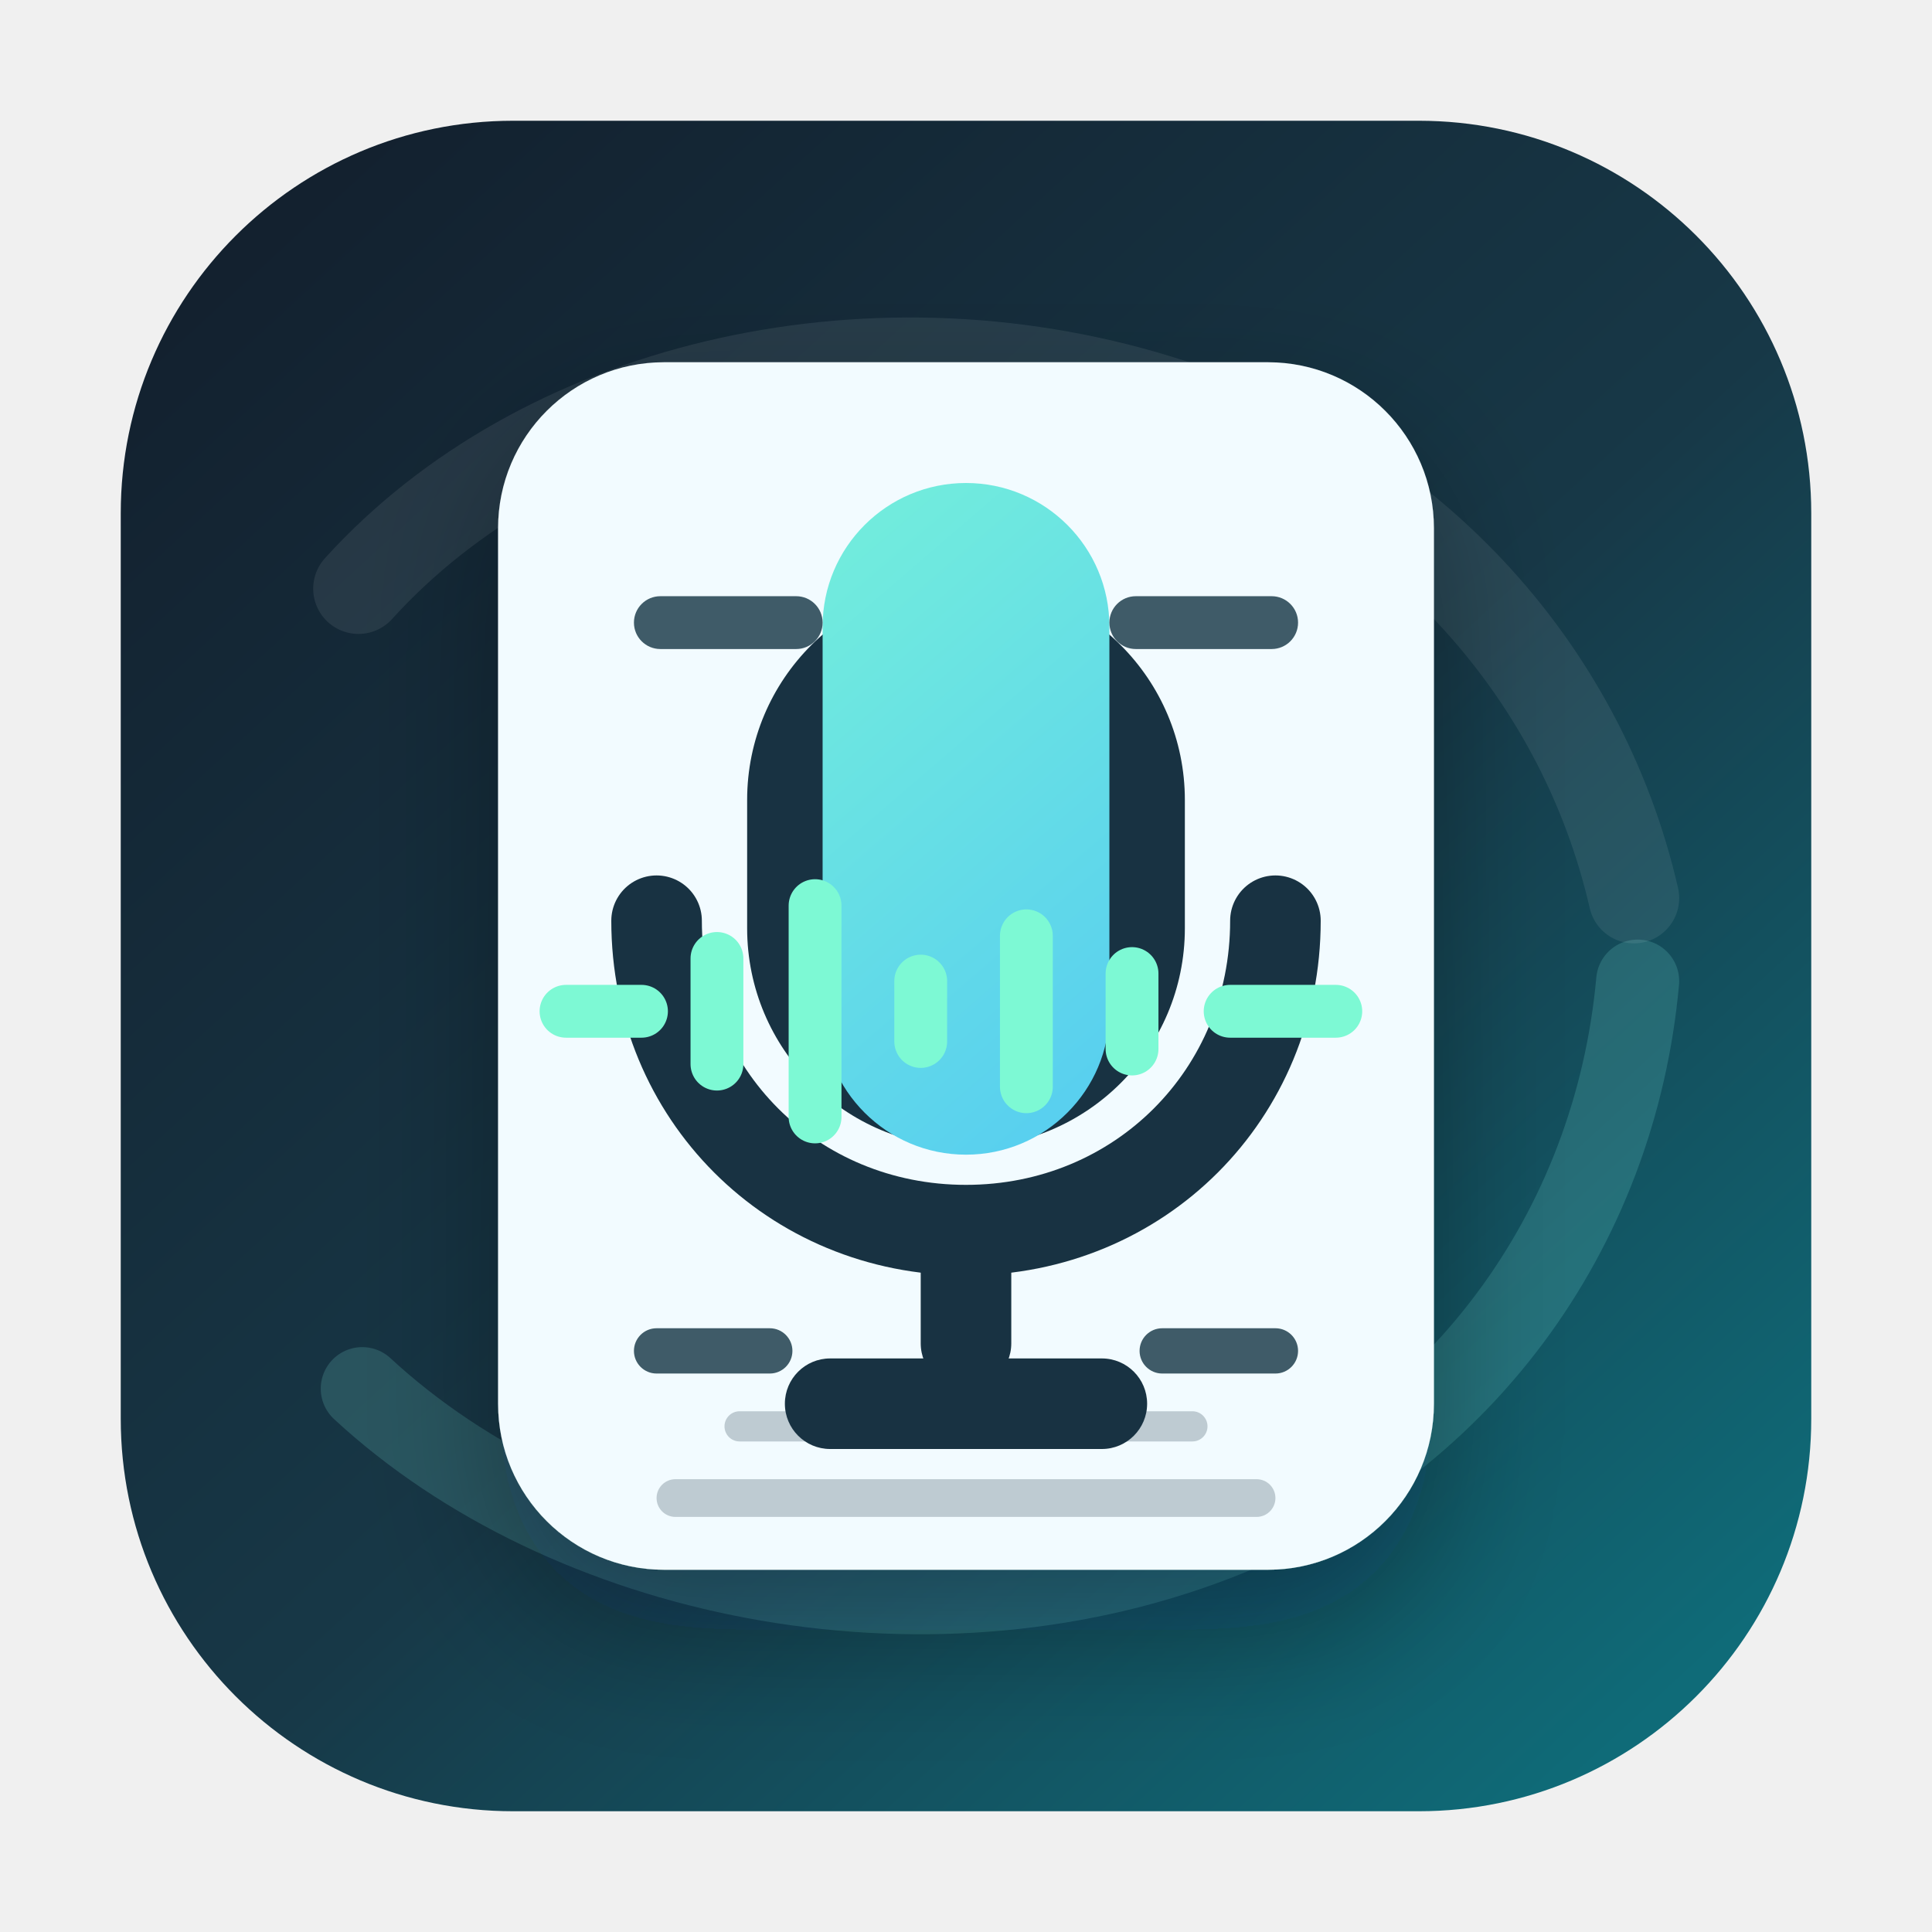
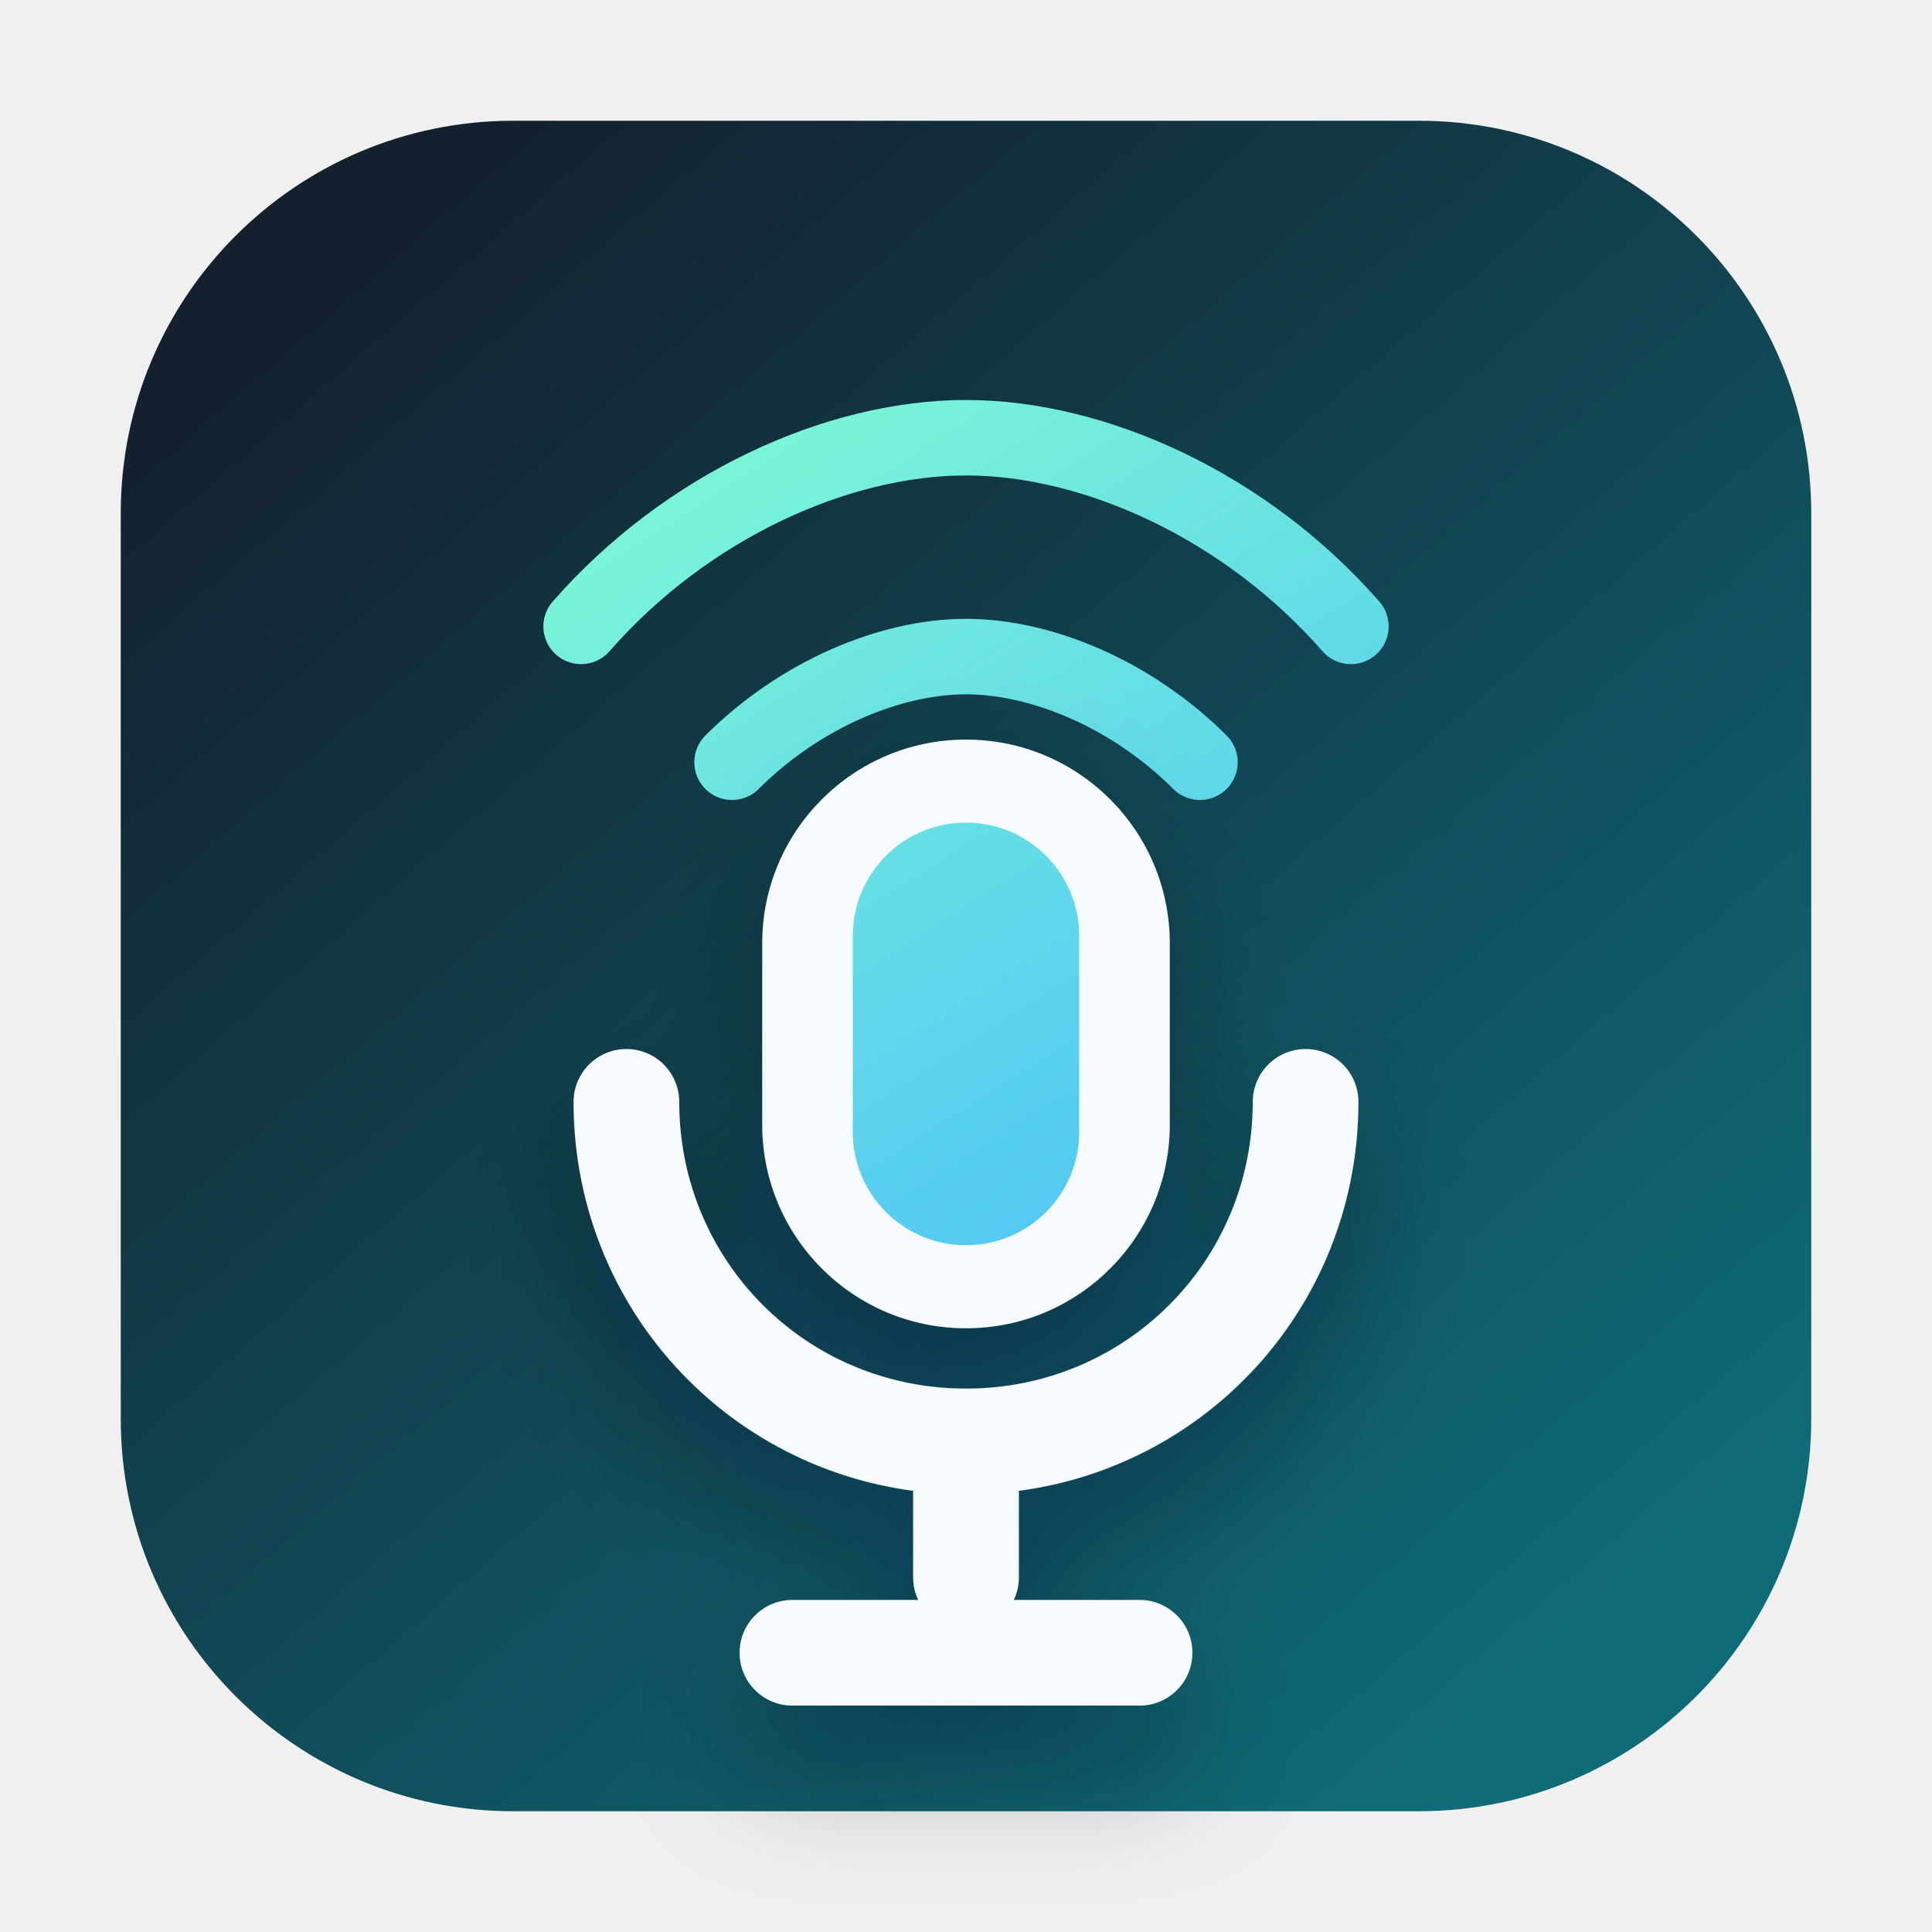
<svg xmlns="http://www.w3.org/2000/svg" width="512" height="512" viewBox="0 0 512 512" role="img" aria-label="Transcriber LP icon">
  <defs>
-     <linearGradient id="background" x1="72" y1="60" x2="436" y2="456" gradientUnits="userSpaceOnUse">
+     <linearGradient id="background" x1="96" y1="72" x2="416" y2="440" gradientUnits="userSpaceOnUse">
      <stop offset="0" stop-color="#13212f" />
-       <stop offset="0.54" stop-color="#173847" />
      <stop offset="1" stop-color="#0f6b78" />
    </linearGradient>
-     <linearGradient id="accent" x1="142" y1="118" x2="376" y2="390" gradientUnits="userSpaceOnUse">
+     <linearGradient id="accent" x1="168" y1="112" x2="344" y2="388" gradientUnits="userSpaceOnUse">
      <stop offset="0" stop-color="#7df9d4" />
      <stop offset="1" stop-color="#43b7ff" />
    </linearGradient>
-     <filter id="softShadow" x="-20%" y="-20%" width="140%" height="140%">
-       <feDropShadow dx="0" dy="16" stdDeviation="18" flood-color="#061018" flood-opacity="0.32" />
+     <filter id="shadow" x="-25%" y="-25%" width="150%" height="150%">
+       <feDropShadow dx="0" dy="18" stdDeviation="16" flood-color="#061018" flood-opacity="0.32" />
    </filter>
  </defs>
  <rect x="32" y="32" width="448" height="448" rx="104" fill="url(#background)" />
-   <path d="M96 368 C150 418 244 438 322 408 C387 383 428 326 434 260" fill="none" stroke="#8ffff1" stroke-opacity="0.16" stroke-width="22" stroke-linecap="round" />
-   <path d="M95 156 C143 103 229 82 307 106 C373 126 419 177 433 238" fill="none" stroke="#ffffff" stroke-opacity="0.08" stroke-width="24" stroke-linecap="round" />
-   <g filter="url(#softShadow)">
-     <rect x="132" y="96" width="248" height="320" rx="44" fill="#f7fbff" />
-     <rect x="132" y="96" width="248" height="320" rx="44" fill="#d9f7ff" opacity="0.16" />
+   <g fill="none" stroke="url(#accent)" stroke-width="20" stroke-linecap="round">
+     <path d="M154 166 C182 134 222 116 256 116 C290 116 330 134 358 166" />
+     <path d="M194 202 C212 184 236 174 256 174 C276 174 300 184 318 202" />
+     <path d="M238 234 C244 229 250 226 256 226 C262 226 268 229 274 234" />
  </g>
-   <g fill="#183242">
-     <rect x="198" y="154" width="116" height="150" rx="58" />
-     <rect x="218" y="128" width="76" height="178" rx="38" fill="url(#accent)" />
-     <path d="M174 244 C174 290 210 326 256 326 C302 326 338 290 338 244" fill="none" stroke="#183242" stroke-width="24" stroke-linecap="round" />
-     <rect x="244" y="324" width="24" height="44" rx="12" />
-     <rect x="208" y="360" width="96" height="24" rx="12" />
-   </g>
-   <g fill="#173847" opacity="0.82">
-     <rect x="168" y="158" width="50" height="14" rx="7" />
-     <rect x="294" y="158" width="50" height="14" rx="7" />
-     <rect x="168" y="352" width="42" height="12" rx="6" />
-     <rect x="302" y="352" width="42" height="12" rx="6" />
-   </g>
-   <g transform="translate(150 236)" fill="none" stroke="url(#accent)" stroke-width="14" stroke-linecap="round">
-     <path d="M0 32 L20 32" />
-     <path d="M40 18 L40 46" />
-     <path d="M66 4 L66 60" />
-     <path d="M94 24 L94 40" />
-     <path d="M122 12 L122 52" />
-     <path d="M150 22 L150 42" />
-     <path d="M176 32 L204 32" />
-   </g>
-   <g fill="#183242" opacity="0.24">
-     <rect x="174" y="392" width="164" height="10" rx="5" />
-     <rect x="192" y="374" width="128" height="8" rx="4" />
+   <g filter="url(#shadow)">
+     <rect x="202" y="196" width="108" height="156" rx="54" fill="#f7fbff" />
+     <rect x="226" y="218" width="60" height="112" rx="30" fill="url(#accent)" />
+     <path d="M166 292 C166 342 206 382 256 382 C306 382 346 342 346 292" fill="none" stroke="#f7fbff" stroke-width="28" stroke-linecap="round" />
+     <rect x="242" y="382" width="28" height="50" rx="14" fill="#f7fbff" />
+     <rect x="196" y="424" width="120" height="28" rx="14" fill="#f7fbff" />
  </g>
</svg>
